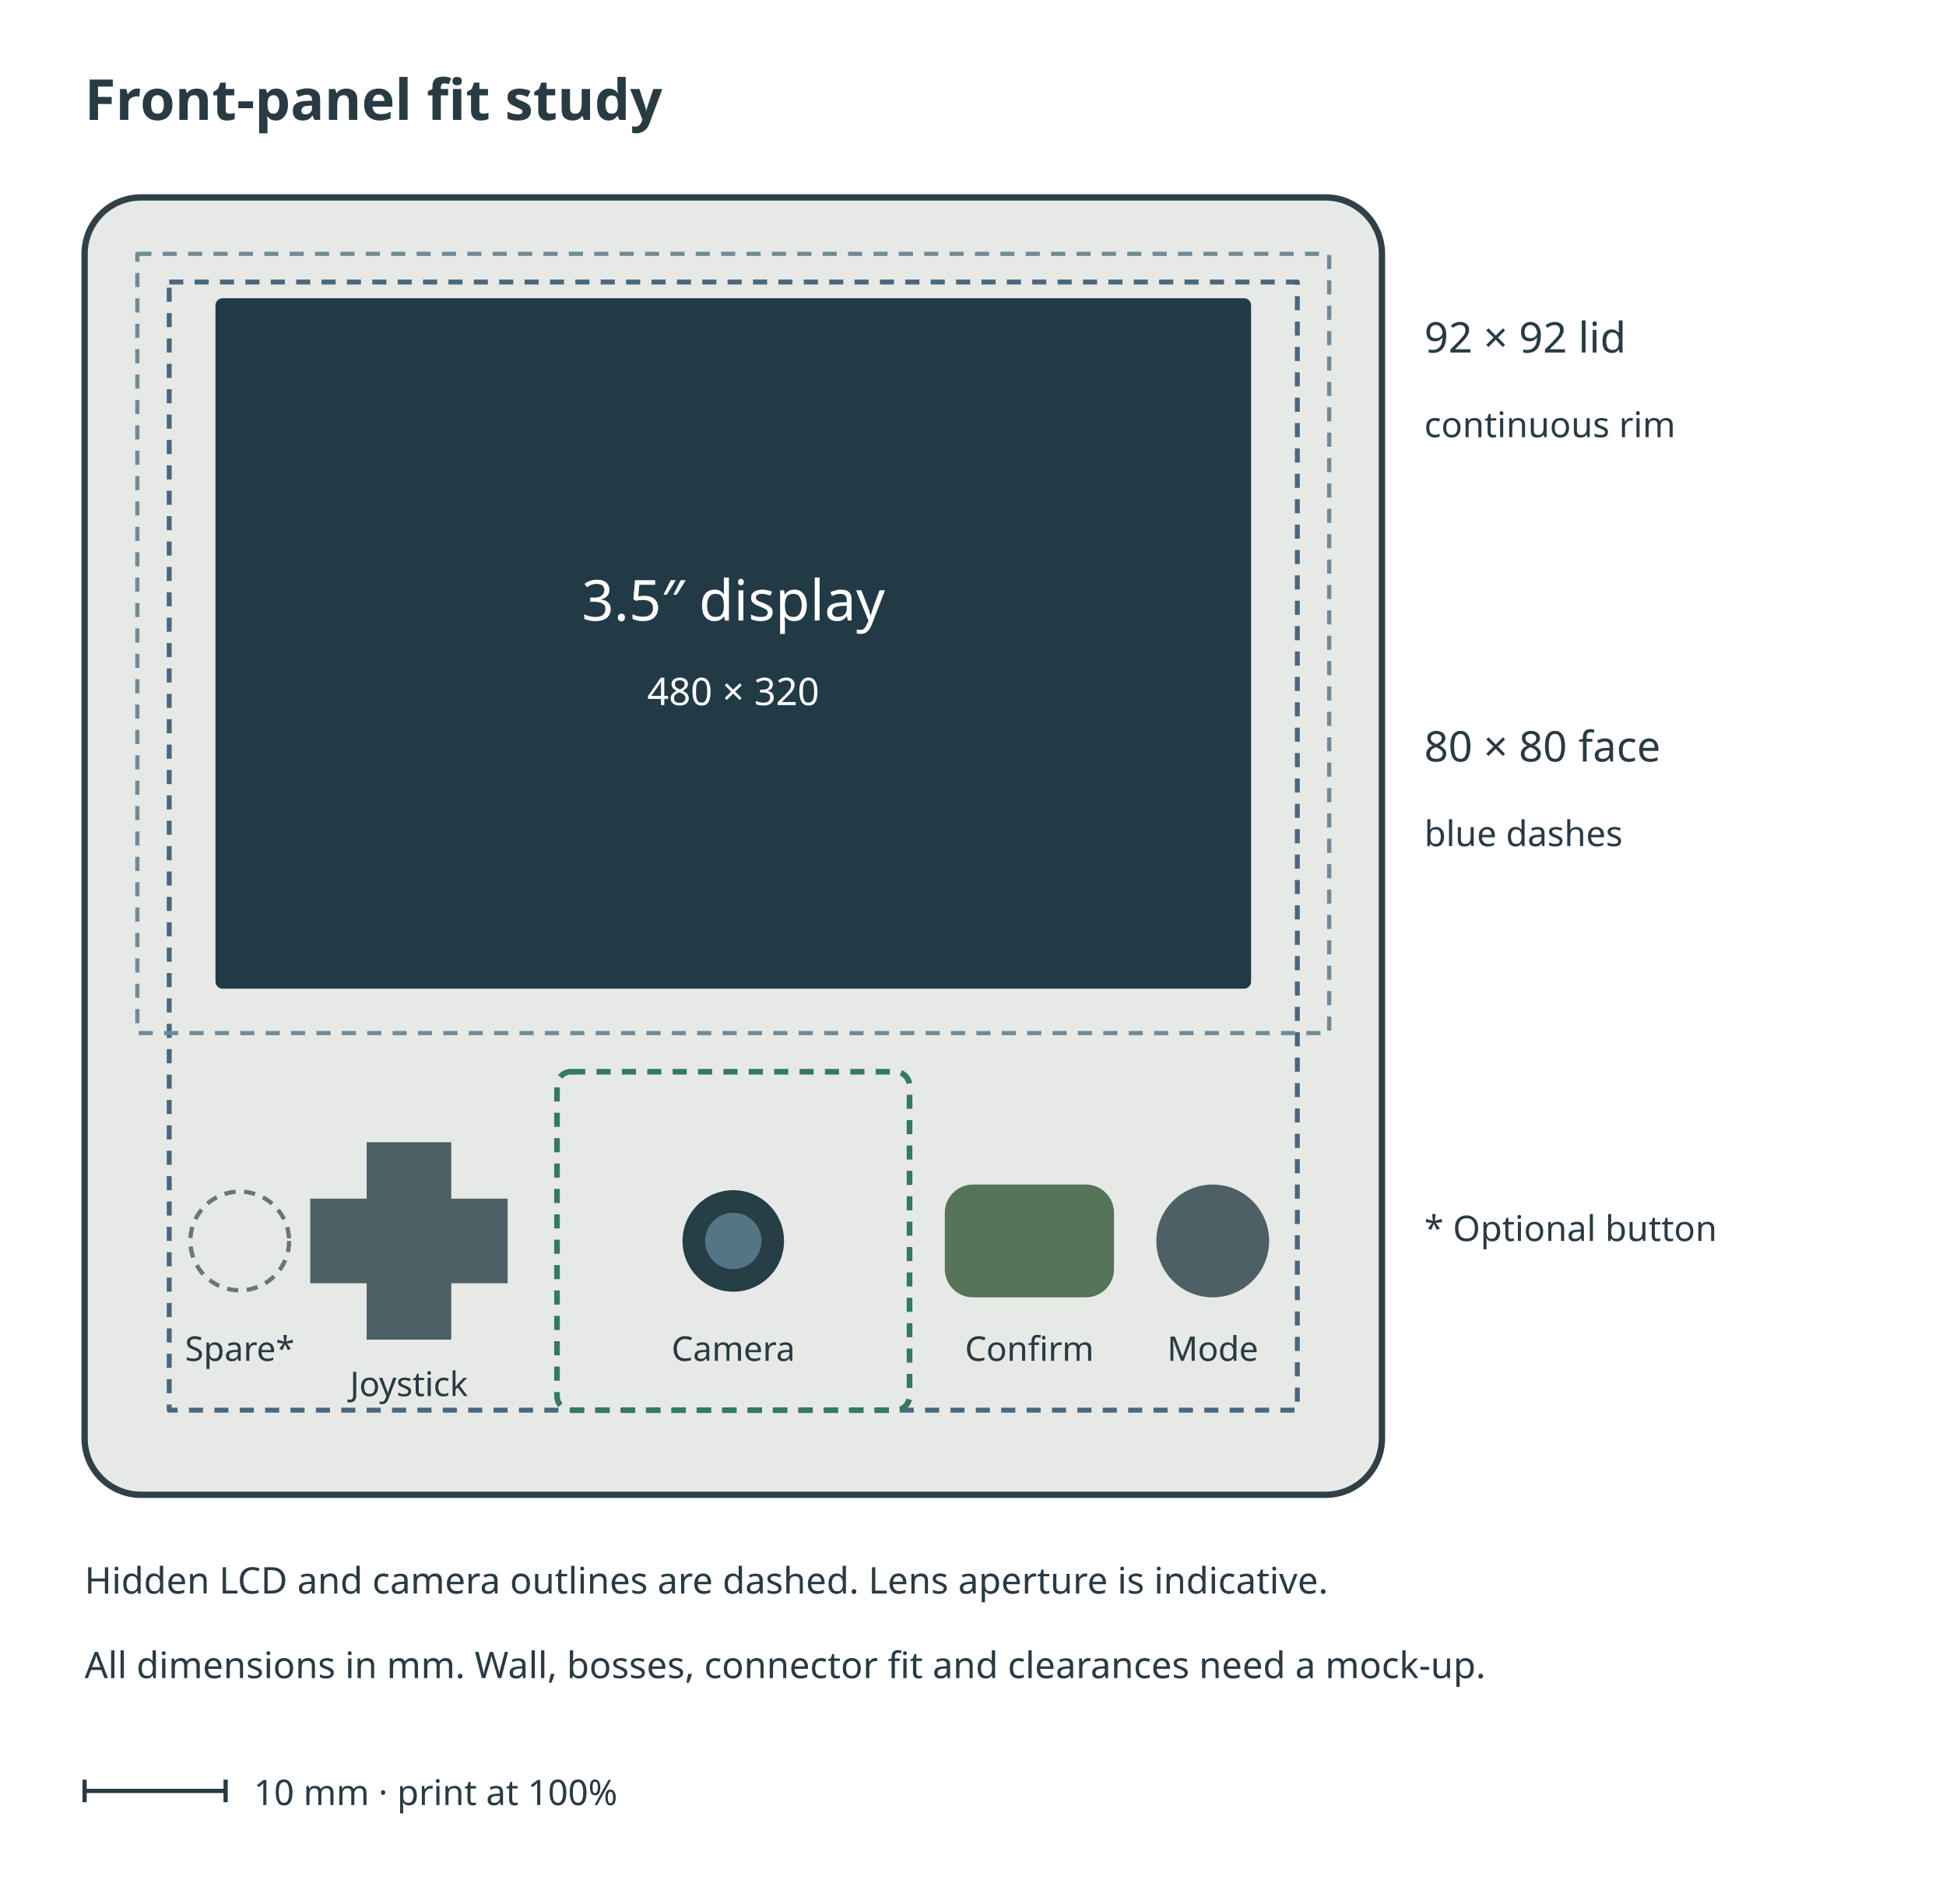
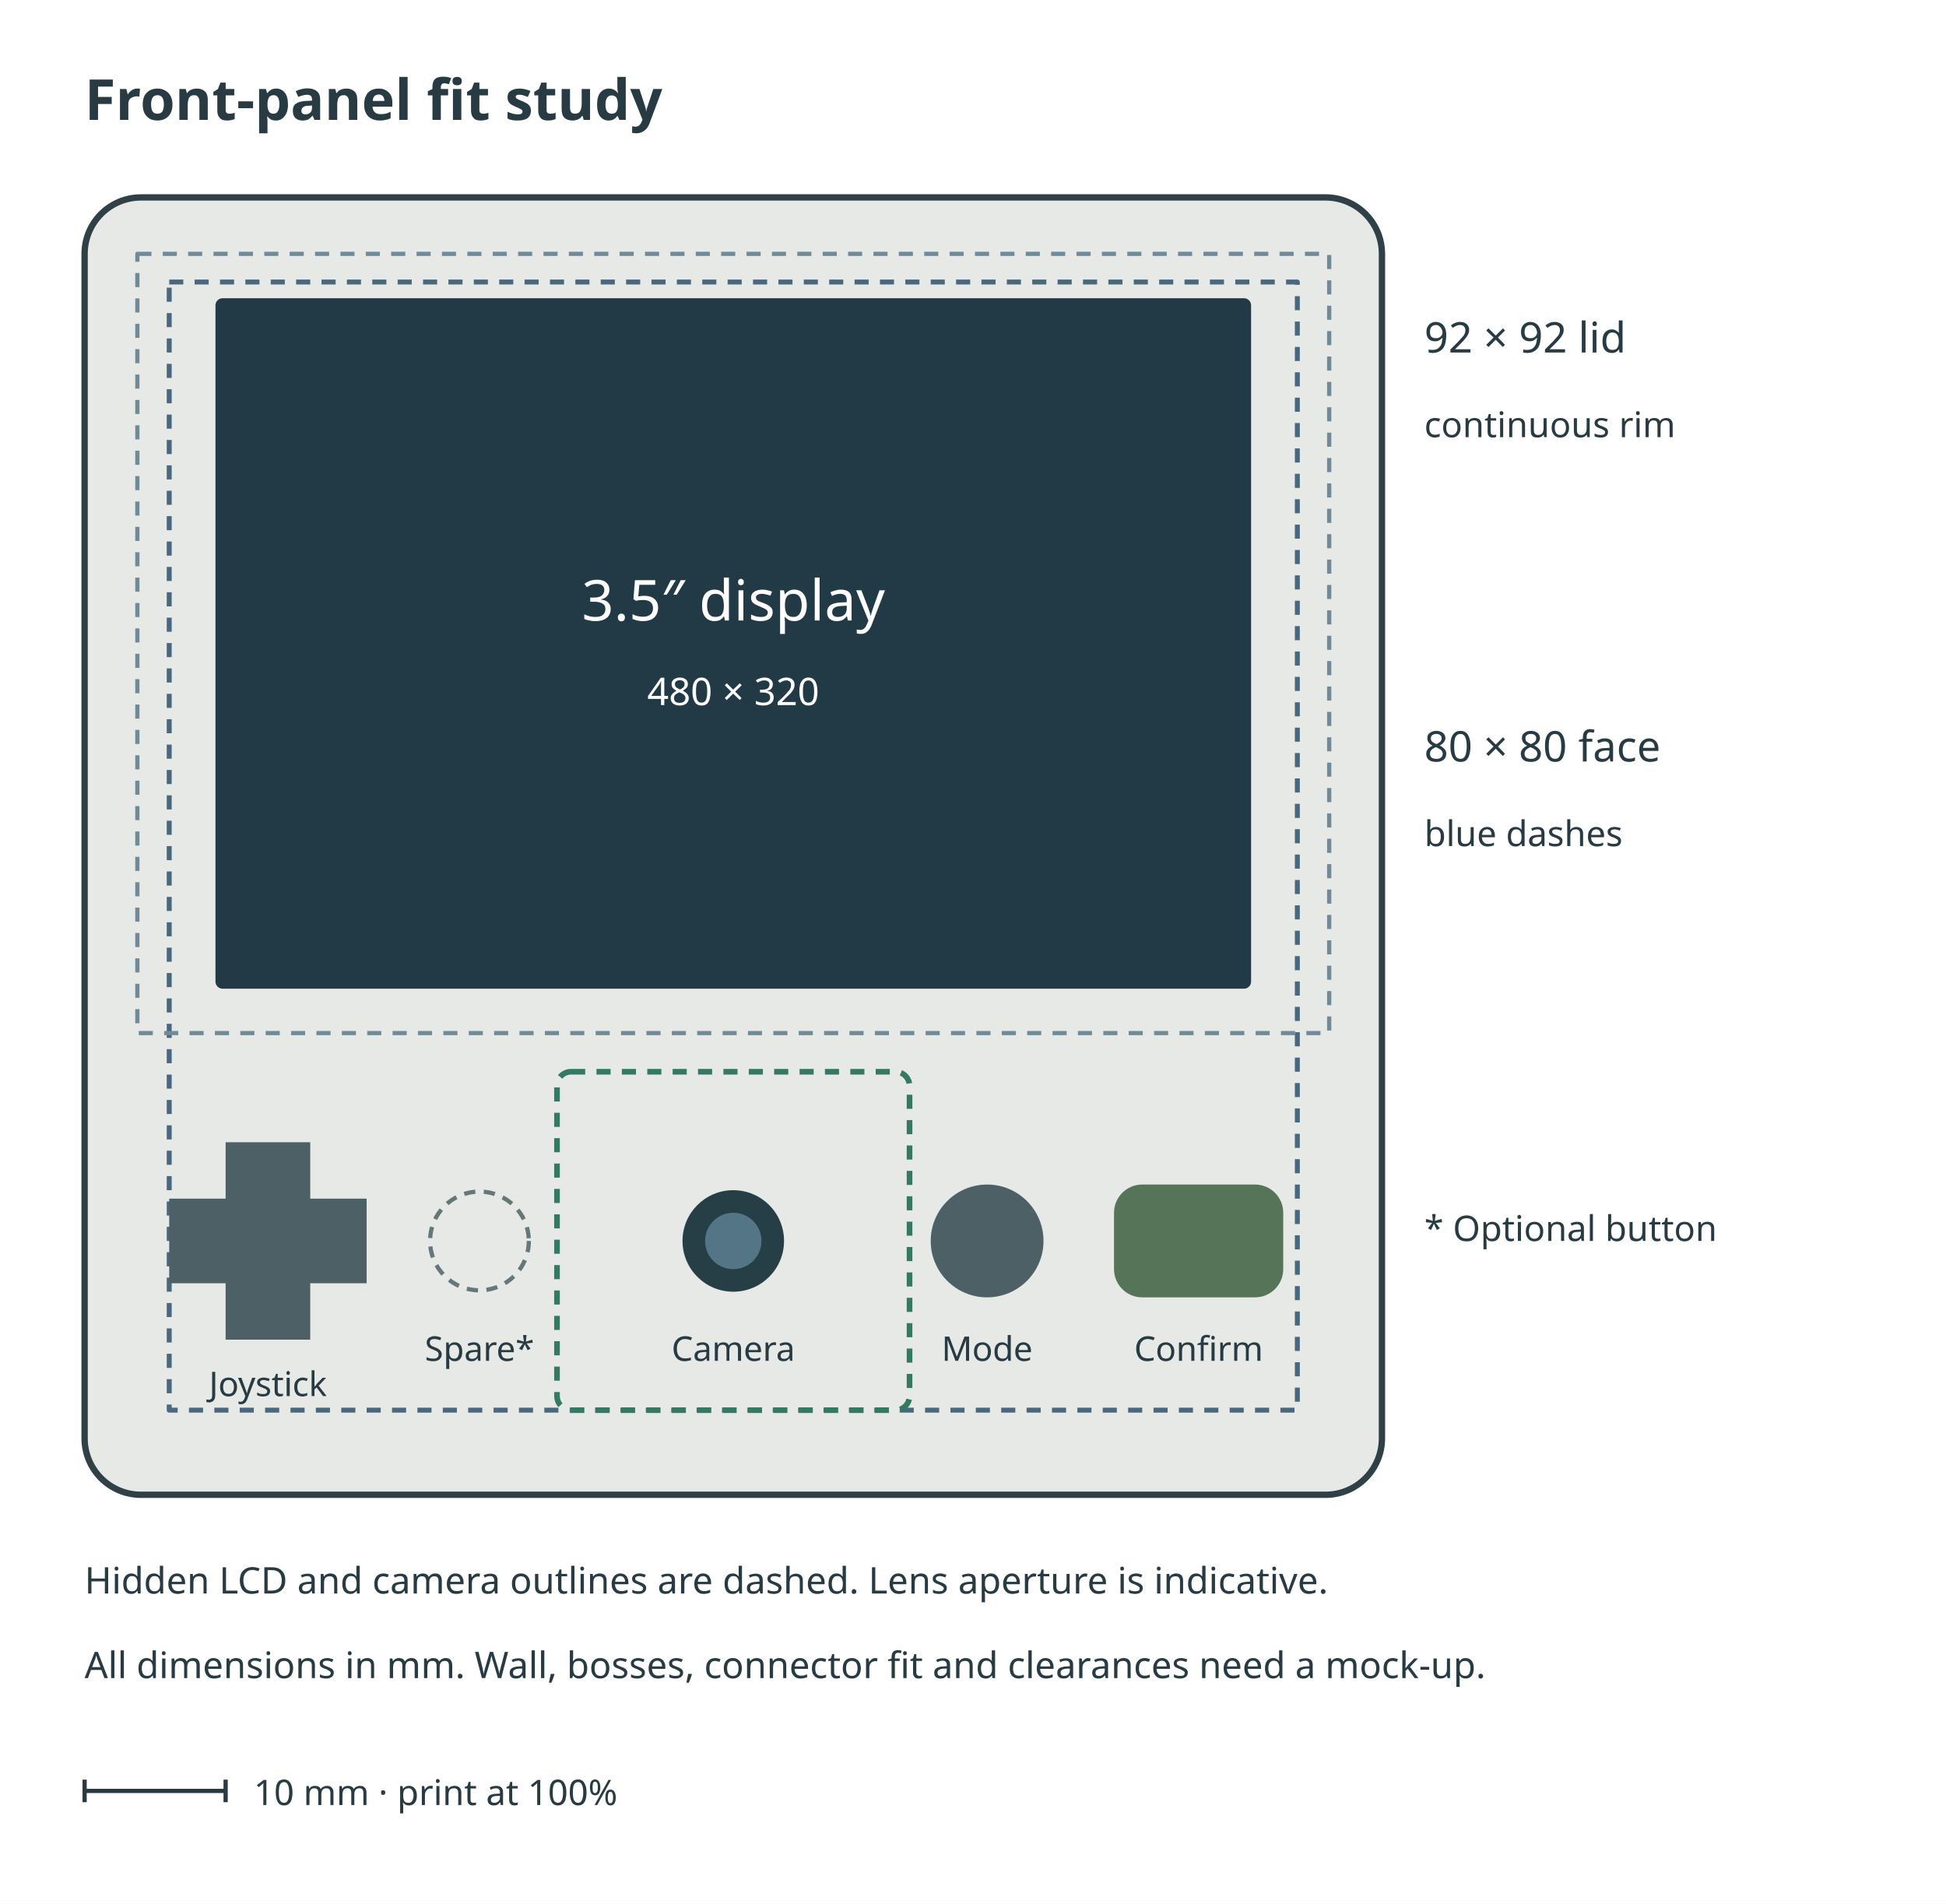
<svg xmlns="http://www.w3.org/2000/svg" width="138mm" height="135mm" viewBox="0 0 138 135" font-family="sans-serif">
  <rect width="138" height="135" fill="white" />
  <g transform="translate(6 14)" stroke-linejoin="round">
    <rect id="lid" width="92" height="92" rx="4" fill="#e7e9e7" stroke="#304047" stroke-width=".45" />
    <rect id="face" x="6" y="6" width="80" height="80" fill="none" stroke="#49677d" stroke-width=".35" stroke-dasharray="1 .8" />
    <rect id="lcd" x="3.74" y="4" width="84.52" height="55.26" fill="none" stroke="#718a97" stroke-width=".3" stroke-dasharray="1 .8" />
    <rect id="display" x="9.28" y="7.15" width="73.44" height="48.96" rx=".5" fill="#223a46" />
    <g text-anchor="middle" fill="#fff">
      <text x="46" y="30" font-size="4">3.5″ display</text>
      <text x="46" y="36" font-size="2.7">480 × 320</text>
    </g>
-     <circle id="spare" cx="11" cy="74" r="3.5" fill="none" stroke="#66777a" stroke-width=".3" stroke-dasharray=".8 .6" />
-     <path id="joystick" d="M20 67h6v4h4v6h-4v4h-6v-4h-4v-6h4z" fill="#4d6066" />
+     <circle id="spare" cx="28" cy="74" r="3.5" fill="none" stroke="#66777a" stroke-width=".3" stroke-dasharray=".8 .6" />
+     <path id="joystick" d="M10 67h6v4h4v6h-4v4h-6v-4h-4v-6h4z" fill="#4d6066" />
    <rect id="camera" x="33.5" y="62" width="25" height="24" rx="1" fill="none" stroke="#337963" stroke-width=".4" stroke-dasharray="1 .8" />
    <circle id="lens" cx="46" cy="74" r="3.6" fill="#263e46" />
    <circle cx="46" cy="74" r="2" fill="#547586" />
-     <rect id="confirm" x="61" y="70" width="12" height="8" rx="2" fill="#567457" />
-     <circle id="mode" cx="80" cy="74" r="4" fill="#4d6066" />
+     <rect id="confirm" x="73" y="70" width="12" height="8" rx="2" fill="#567457" />
+     <circle id="mode" cx="64" cy="74" r="4" fill="#4d6066" />
    <g font-size="2.4" fill="#283b43" text-anchor="middle">
-       <text x="11" y="82.5">Spare*</text>
-       <text x="23" y="85">Joystick</text>
+       <text x="13" y="85">Joystick</text>
+       <text x="28" y="82.5">Spare*</text>
      <text x="46" y="82.5">Camera</text>
-       <text x="67" y="82.5">Confirm</text>
-       <text x="80" y="82.5">Mode</text>
+       <text x="64" y="82.5">Mode</text>
+       <text x="79" y="82.5">Confirm</text>
    </g>
  </g>
  <g fill="#283b43">
    <text x="6" y="8.5" font-size="4" font-weight="bold">Front-panel fit study</text>
    <text x="101" y="25" font-size="3">92 × 92 lid</text>
    <text x="101" y="31" font-size="2.5">continuous rim</text>
    <text x="101" y="54" font-size="3">80 × 80 face</text>
    <text x="101" y="60" font-size="2.5">blue dashes</text>
    <text x="101" y="88" font-size="2.5">* Optional button</text>
    <text x="6" y="113" font-size="2.6">Hidden LCD and camera outlines are dashed. Lens aperture is indicative.</text>
    <text x="6" y="119" font-size="2.6">All dimensions in mm. Wall, bosses, connector fit and clearances need a mock-up.</text>
    <path d="M6 127h10m-10-.8v1.6m10-1.6v1.6" stroke="#283b43" stroke-width=".3" />
    <text x="18" y="128" font-size="2.5">10 mm · print at 100%</text>
  </g>
</svg>
